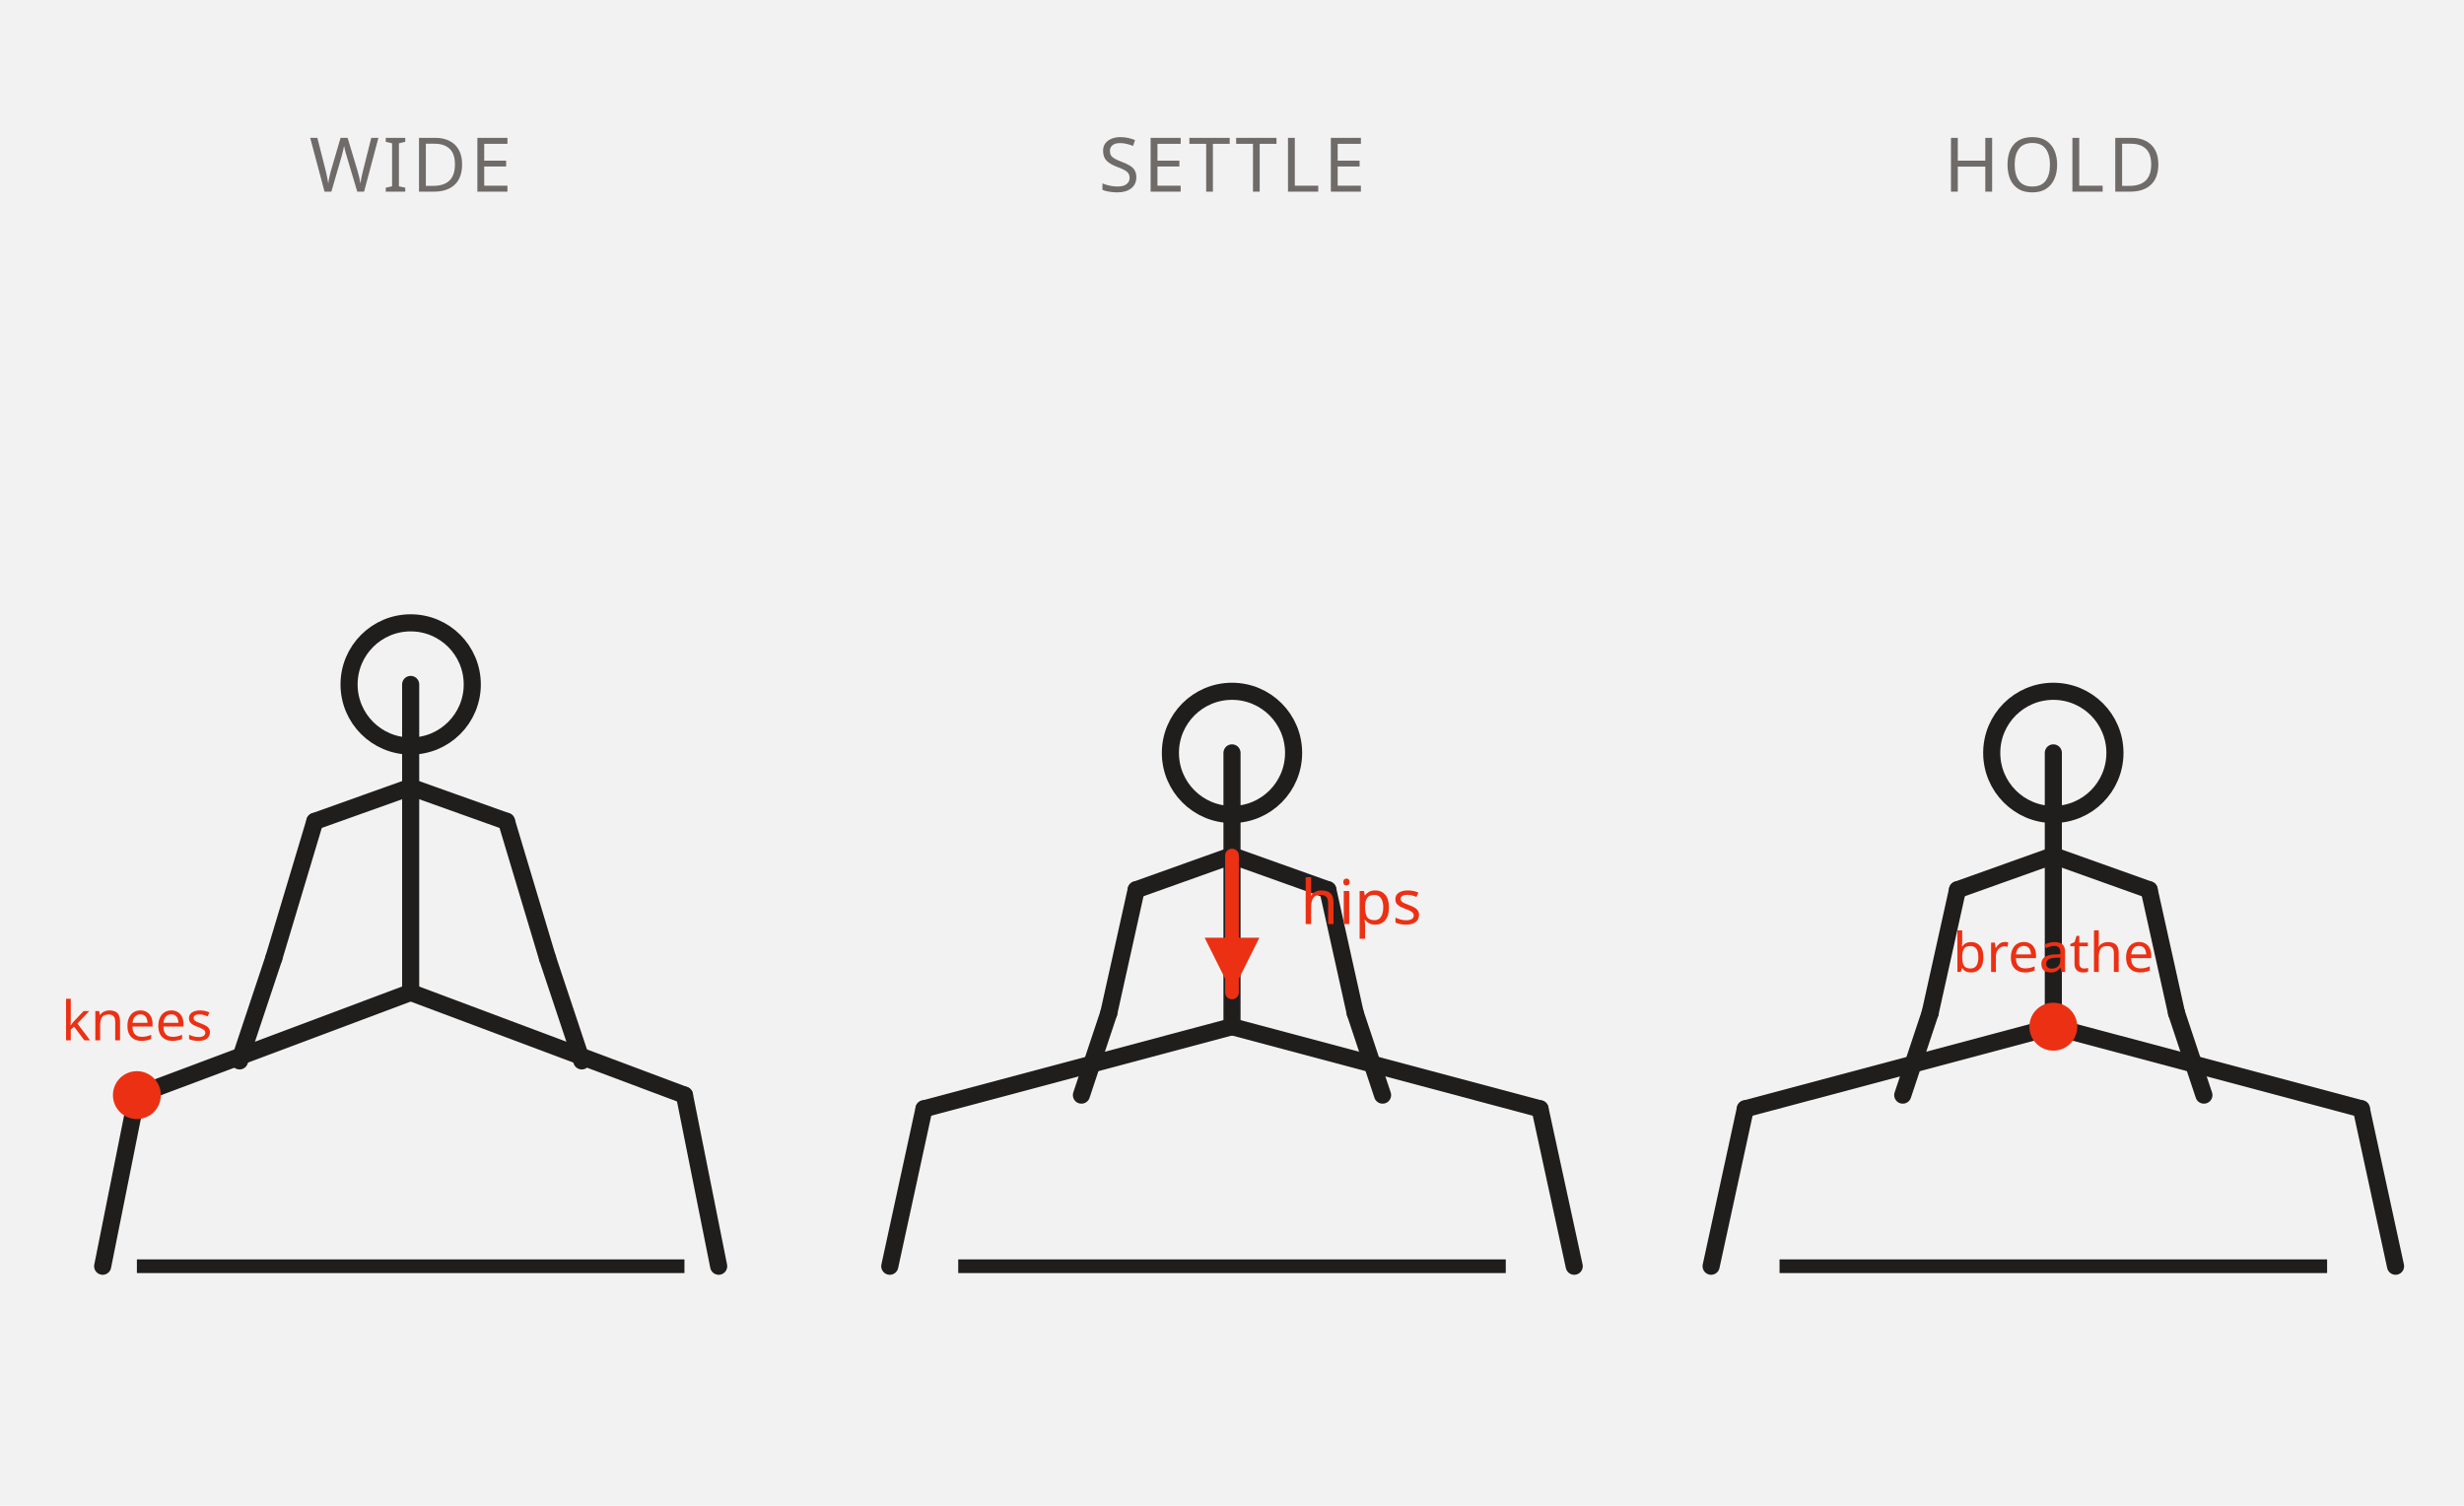
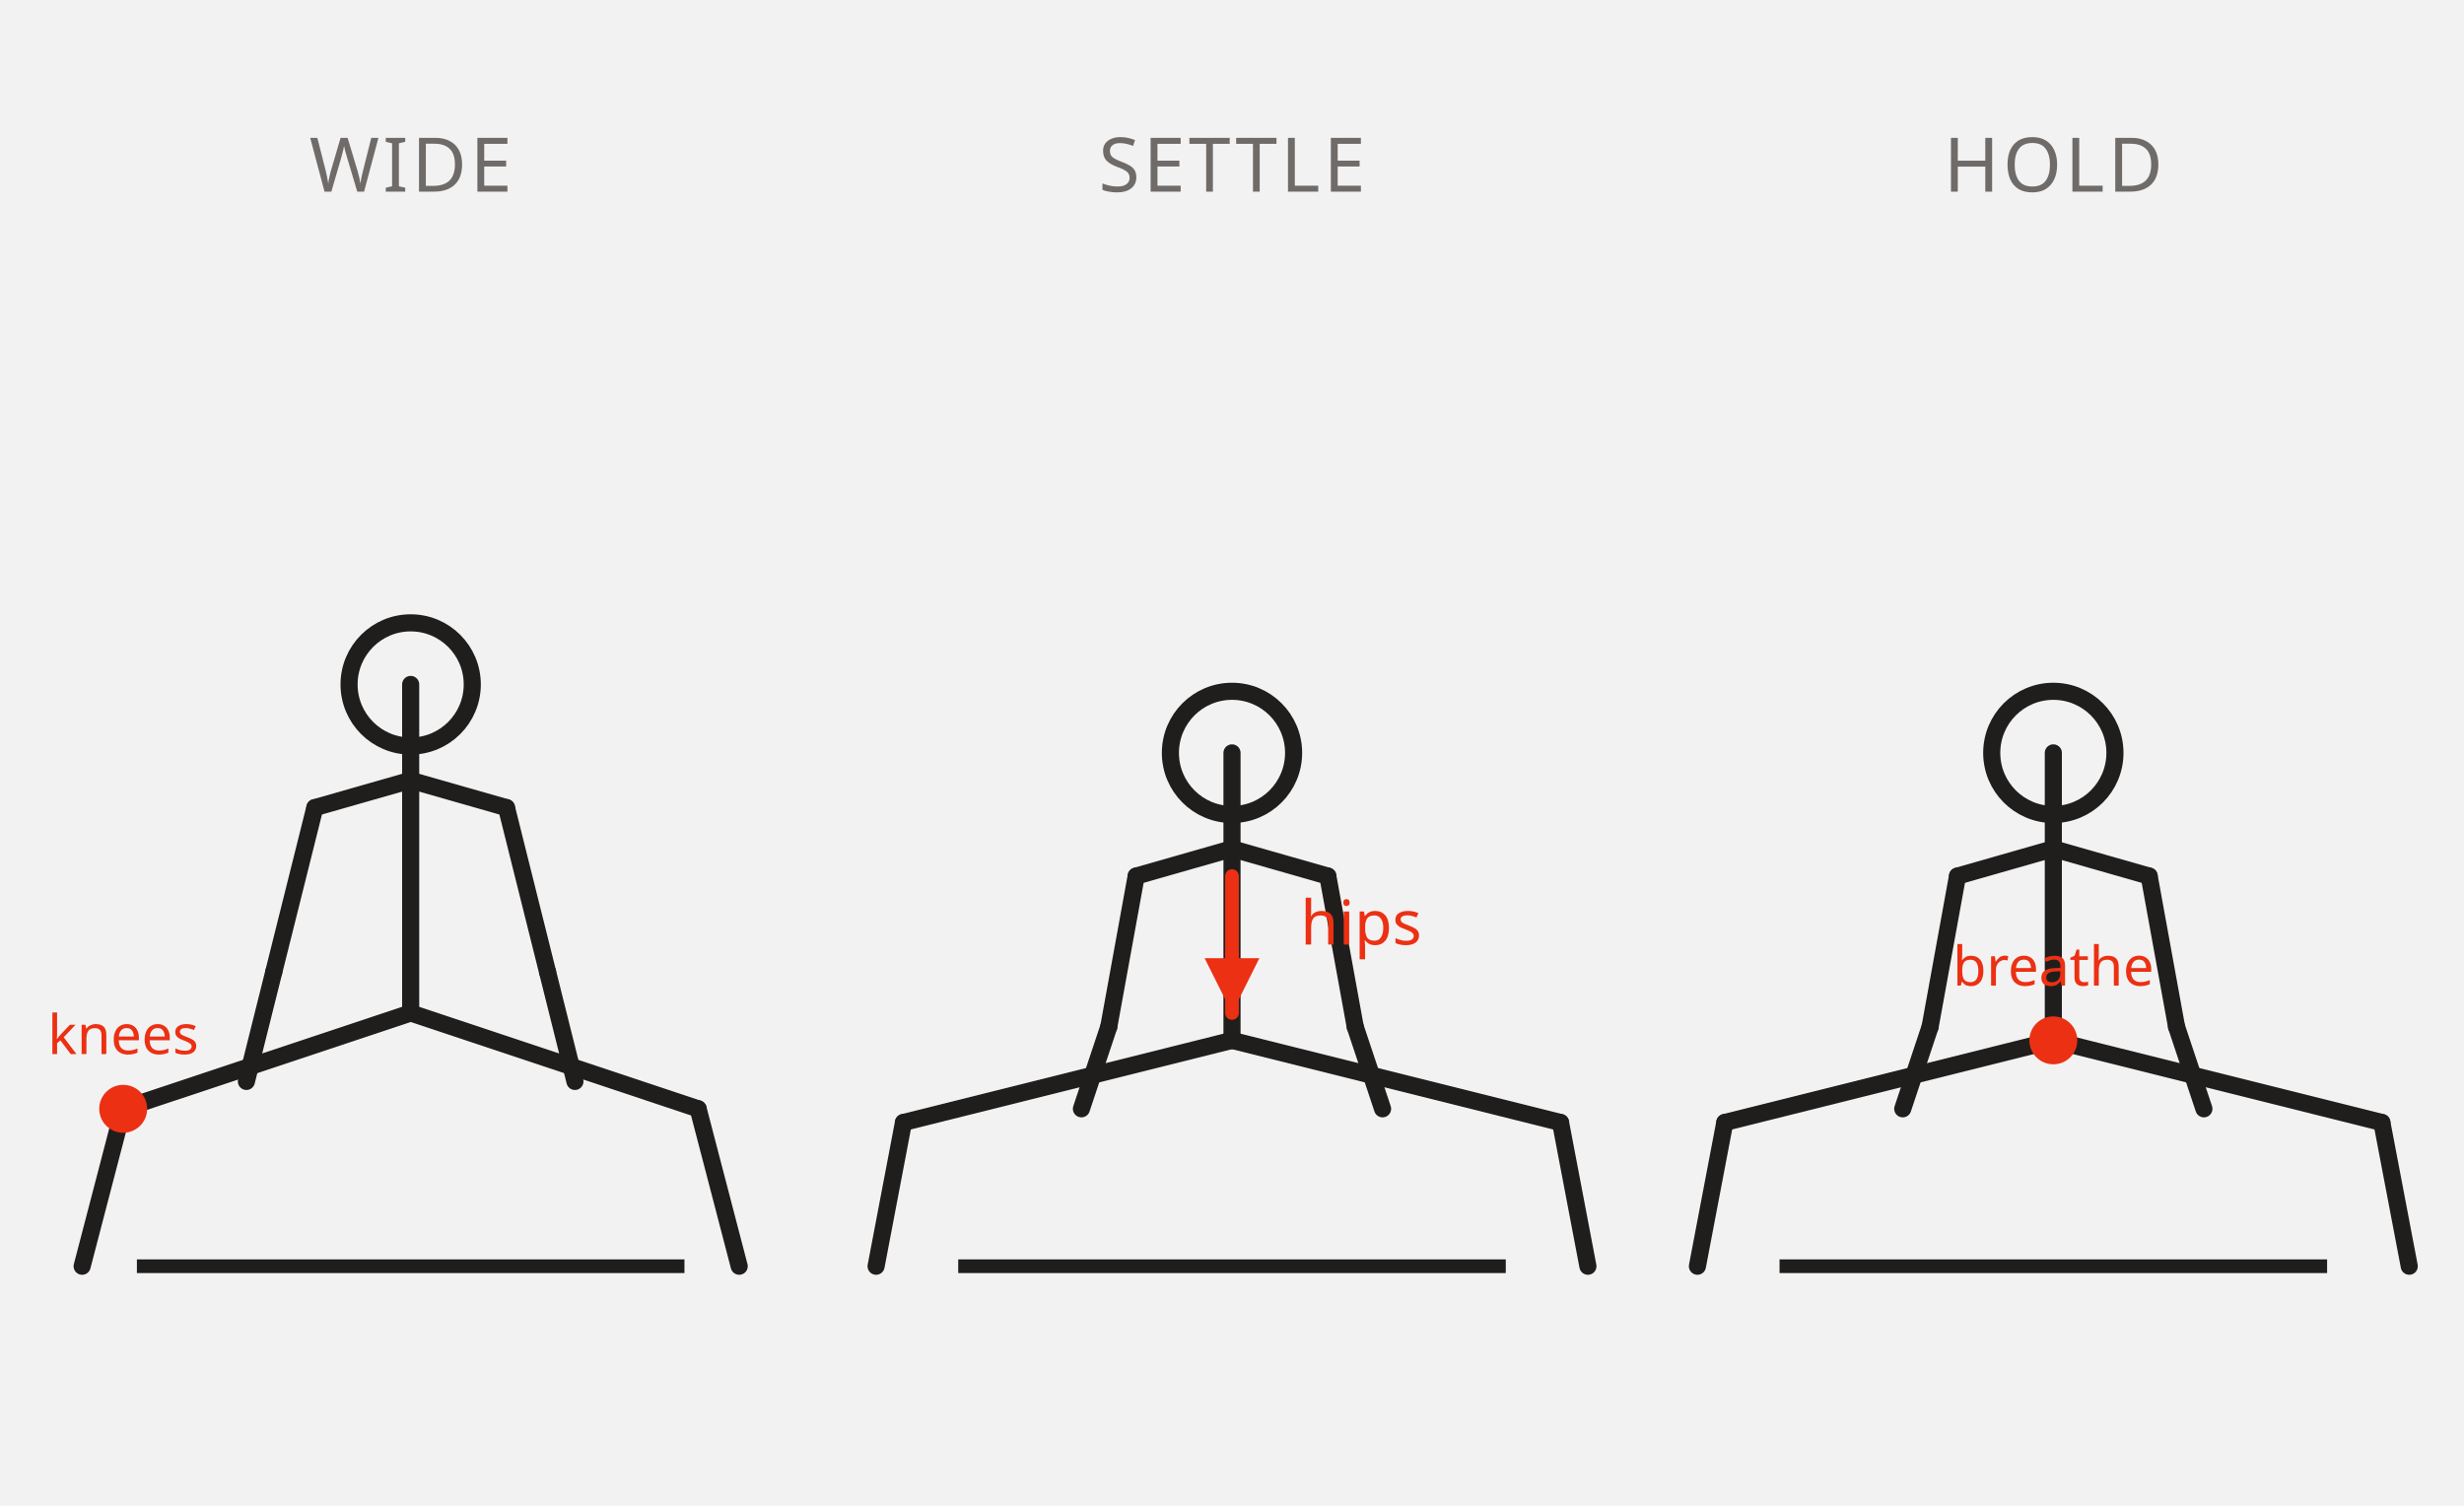
<svg xmlns="http://www.w3.org/2000/svg" viewBox="0 0 360 220" fill="none" role="img" aria-label="Frog pose: wide, settle, hold">
  <rect width="360" height="220" fill="#f3f2f2" />
  <text x="60" y="28" text-anchor="middle" fill="#6f6b69" font-family="Archivo, system-ui, sans-serif" font-size="11" letter-spacing="0.5">WIDE</text>
  <text x="180" y="28" text-anchor="middle" fill="#6f6b69" font-family="Archivo, system-ui, sans-serif" font-size="11" letter-spacing="0.5">SETTLE</text>
  <text x="300" y="28" text-anchor="middle" fill="#6f6b69" font-family="Archivo, system-ui, sans-serif" font-size="11" letter-spacing="0.5">HOLD</text>
  <line x1="20" y1="185" x2="100" y2="185" stroke="#201e1d" stroke-width="2" />
  <line x1="140" y1="185" x2="220" y2="185" stroke="#201e1d" stroke-width="2" />
  <line x1="260" y1="185" x2="340" y2="185" stroke="#201e1d" stroke-width="2" />
  <g stroke="#201e1d" stroke-width="2.5" stroke-linecap="round" stroke-linejoin="round" fill="none">
    <circle cx="60" cy="100" r="9" />
-     <line x1="60" y1="100" x2="60" y2="115" />
-     <line x1="60" y1="115" x2="60" y2="145" />
-     <line x1="60" y1="115" x2="46" y2="120" />
-     <line x1="60" y1="115" x2="74" y2="120" />
-     <line x1="46" y1="120" x2="40" y2="140" />
-     <line x1="40" y1="140" x2="35" y2="155" />
-     <line x1="74" y1="120" x2="80" y2="140" />
-     <line x1="80" y1="140" x2="85" y2="155" />
-     <line x1="60" y1="145" x2="20" y2="160" />
-     <line x1="20" y1="160" x2="15" y2="185" />
-     <line x1="60" y1="145" x2="100" y2="160" />
-     <line x1="100" y1="160" x2="105" y2="185" />
+     <line x1="60" y1="100" x2="60" y2="114" />
+     <line x1="60" y1="114" x2="60" y2="148" />
+     <line x1="60" y1="114" x2="46" y2="118" />
+     <line x1="60" y1="114" x2="74" y2="118" />
+     <line x1="46" y1="118" x2="40" y2="142" />
+     <line x1="40" y1="142" x2="36" y2="158" />
+     <line x1="74" y1="118" x2="80" y2="142" />
+     <line x1="80" y1="142" x2="84" y2="158" />
+     <line x1="60" y1="148" x2="18" y2="162" />
+     <line x1="18" y1="162" x2="12" y2="185" />
+     <line x1="60" y1="148" x2="102" y2="162" />
+     <line x1="102" y1="162" x2="108" y2="185" />
  </g>
-   <circle cx="20" cy="160" r="3.5" fill="#ec3013" />
-   <text x="20" y="152" text-anchor="middle" fill="#ec3013" font-family="Archivo, system-ui, sans-serif" font-size="8">knees</text>
+   <circle cx="18" cy="162" r="3.5" fill="#ec3013" />
+   <text x="18" y="154" text-anchor="middle" fill="#ec3013" font-family="Archivo, system-ui, sans-serif" font-size="8">knees</text>
  <g stroke="#201e1d" stroke-width="2.5" stroke-linecap="round" stroke-linejoin="round" fill="none">
    <circle cx="180" cy="110" r="9" />
-     <line x1="180" y1="110" x2="180" y2="125" />
-     <line x1="180" y1="125" x2="180" y2="150" />
-     <line x1="180" y1="125" x2="166" y2="130" />
-     <line x1="180" y1="125" x2="194" y2="130" />
-     <line x1="166" y1="130" x2="162" y2="148" />
-     <line x1="162" y1="148" x2="158" y2="160" />
-     <line x1="194" y1="130" x2="198" y2="148" />
-     <line x1="198" y1="148" x2="202" y2="160" />
-     <line x1="180" y1="150" x2="135" y2="162" />
-     <line x1="135" y1="162" x2="130" y2="185" />
-     <line x1="180" y1="150" x2="225" y2="162" />
-     <line x1="225" y1="162" x2="230" y2="185" />
+     <line x1="180" y1="110" x2="180" y2="124" />
+     <line x1="180" y1="124" x2="180" y2="152" />
+     <line x1="180" y1="124" x2="166" y2="128" />
+     <line x1="180" y1="124" x2="194" y2="128" />
+     <line x1="166" y1="128" x2="162" y2="150" />
+     <line x1="162" y1="150" x2="158" y2="162" />
+     <line x1="194" y1="128" x2="198" y2="150" />
+     <line x1="198" y1="150" x2="202" y2="162" />
+     <line x1="180" y1="152" x2="132" y2="164" />
+     <line x1="132" y1="164" x2="128" y2="185" />
+     <line x1="180" y1="152" x2="228" y2="164" />
+     <line x1="228" y1="164" x2="232" y2="185" />
  </g>
-   <path d="M180 125 L180 145" stroke="#ec3013" stroke-width="2" stroke-linecap="round" />
-   <polygon points="180,145 176,137 184,137" fill="#ec3013" />
-   <text x="190" y="135" fill="#ec3013" font-family="Archivo, system-ui, sans-serif" font-size="9">hips</text>
+   <path d="M180 128 L180 148" stroke="#ec3013" stroke-width="2" stroke-linecap="round" />
+   <polygon points="180,148 176,140 184,140" fill="#ec3013" />
+   <text x="190" y="138" fill="#ec3013" font-family="Archivo, system-ui, sans-serif" font-size="9">hips</text>
  <g stroke="#201e1d" stroke-width="2.5" stroke-linecap="round" stroke-linejoin="round" fill="none">
    <circle cx="300" cy="110" r="9" />
-     <line x1="300" y1="110" x2="300" y2="125" />
-     <line x1="300" y1="125" x2="300" y2="150" />
-     <line x1="300" y1="125" x2="286" y2="130" />
-     <line x1="300" y1="125" x2="314" y2="130" />
-     <line x1="286" y1="130" x2="282" y2="148" />
-     <line x1="282" y1="148" x2="278" y2="160" />
-     <line x1="314" y1="130" x2="318" y2="148" />
-     <line x1="318" y1="148" x2="322" y2="160" />
-     <line x1="300" y1="150" x2="255" y2="162" />
-     <line x1="255" y1="162" x2="250" y2="185" />
-     <line x1="300" y1="150" x2="345" y2="162" />
-     <line x1="345" y1="162" x2="350" y2="185" />
+     <line x1="300" y1="110" x2="300" y2="124" />
+     <line x1="300" y1="124" x2="300" y2="152" />
+     <line x1="300" y1="124" x2="286" y2="128" />
+     <line x1="300" y1="124" x2="314" y2="128" />
+     <line x1="286" y1="128" x2="282" y2="150" />
+     <line x1="282" y1="150" x2="278" y2="162" />
+     <line x1="314" y1="128" x2="318" y2="150" />
+     <line x1="318" y1="150" x2="322" y2="162" />
+     <line x1="300" y1="152" x2="252" y2="164" />
+     <line x1="252" y1="164" x2="248" y2="185" />
+     <line x1="300" y1="152" x2="348" y2="164" />
+     <line x1="348" y1="164" x2="352" y2="185" />
  </g>
-   <circle cx="300" cy="150" r="3.5" fill="#ec3013" />
-   <text x="300" y="142" text-anchor="middle" fill="#ec3013" font-family="Archivo, system-ui, sans-serif" font-size="8">breathe</text>
+   <circle cx="300" cy="152" r="3.5" fill="#ec3013" />
+   <text x="300" y="144" text-anchor="middle" fill="#ec3013" font-family="Archivo, system-ui, sans-serif" font-size="8">breathe</text>
</svg>
